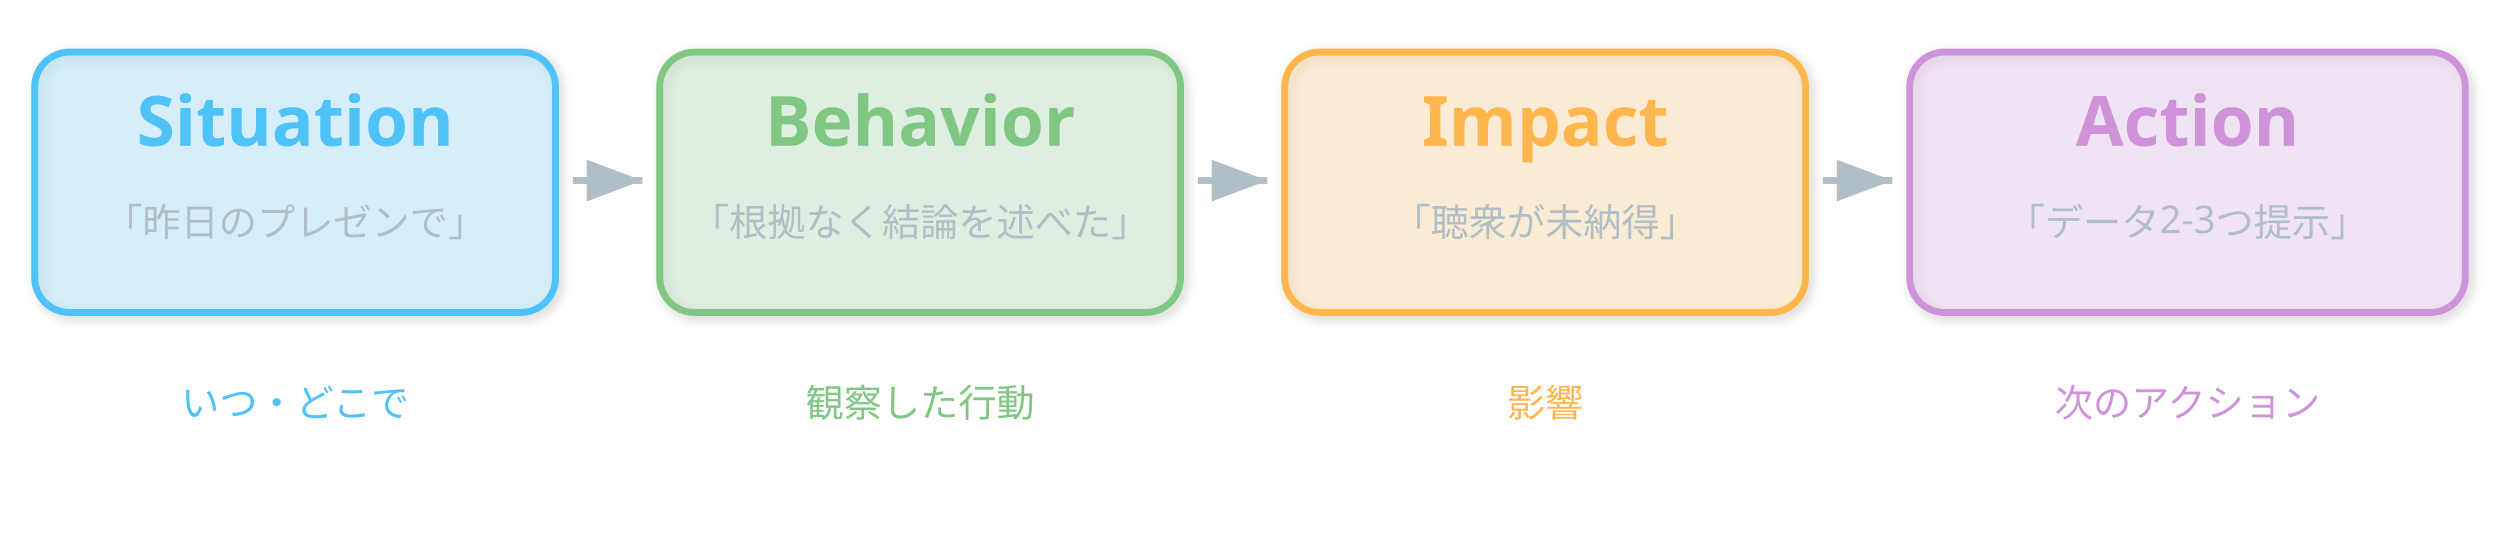
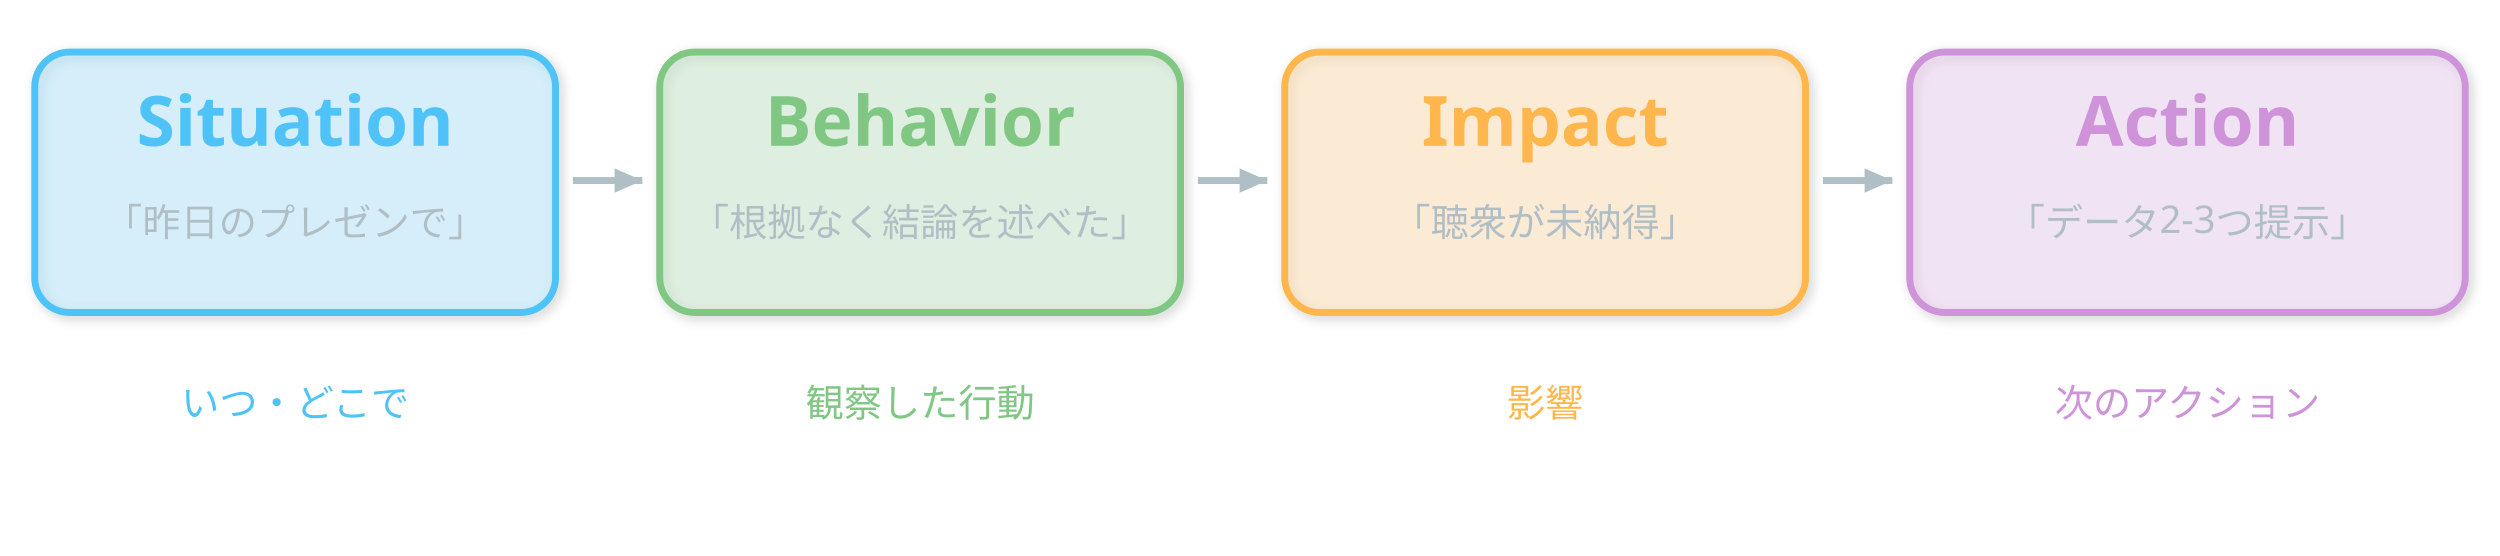
- <svg xmlns="http://www.w3.org/2000/svg" viewBox="0 0 720 160">
-   <defs>
-     <filter id="fs2">
-       <feDropShadow dx="1" dy="1" stdDeviation="1.5" flood-opacity="0.2" />
-     </filter>
-     <marker id="arr2" markerWidth="8" markerHeight="6" refX="8" refY="3" orient="auto">
-       <path d="M0,0 L8,3 L0,6" fill="#b0bec5" />
-     </marker>
-   </defs>
-   <rect x="10" y="15" width="150" height="75" rx="10" fill="rgba(79,195,247,0.2)" stroke="#4fc3f7" stroke-width="2" filter="url(#fs2)" />
+ <svg xmlns="http://www.w3.org/2000/svg" viewBox="0 0 720 160" style="max-height:70vh;max-width:100%;display:block;margin:0 auto;letter-spacing:0">
+   <rect x="10" y="15" width="150" height="75" rx="10" fill="rgba(79,195,247,0.2)" stroke="#4fc3f7" stroke-width="2" style="filter: drop-shadow(1px 1px 1.5px rgba(0,0,0,0.2))" />
  <text x="85" y="42" text-anchor="middle" fill="#4fc3f7" font-size="20" font-weight="bold" font-family="sans-serif">Situation</text>
  <text x="85" y="68" text-anchor="middle" fill="#b0bec5" font-size="11" font-family="sans-serif">「昨日のプレゼンで」</text>
-   <line x1="165" y1="52" x2="185" y2="52" stroke="#b0bec5" stroke-width="2" marker-end="url(#arr2)" />
-   <rect x="190" y="15" width="150" height="75" rx="10" fill="rgba(129,199,132,0.2)" stroke="#81c784" stroke-width="2" filter="url(#fs2)" />
+   <line x1="165" y1="52" x2="185" y2="52" stroke="#b0bec5" stroke-width="2" />
+   <polygon points="185,52 177,48.5 177,55.5" fill="#b0bec5" />
+   <rect x="190" y="15" width="150" height="75" rx="10" fill="rgba(129,199,132,0.2)" stroke="#81c784" stroke-width="2" style="filter: drop-shadow(1px 1px 1.5px rgba(0,0,0,0.2))" />
  <text x="265" y="42" text-anchor="middle" fill="#81c784" font-size="20" font-weight="bold" font-family="sans-serif">Behavior</text>
  <text x="265" y="68" text-anchor="middle" fill="#b0bec5" font-size="11" font-family="sans-serif">「根拠なく結論を述べた」</text>
-   <line x1="345" y1="52" x2="365" y2="52" stroke="#b0bec5" stroke-width="2" marker-end="url(#arr2)" />
-   <rect x="370" y="15" width="150" height="75" rx="10" fill="rgba(255,183,77,0.2)" stroke="#ffb74d" stroke-width="2" filter="url(#fs2)" />
+   <line x1="345" y1="52" x2="365" y2="52" stroke="#b0bec5" stroke-width="2" />
+   <polygon points="365,52 357,48.5 357,55.5" fill="#b0bec5" />
+   <rect x="370" y="15" width="150" height="75" rx="10" fill="rgba(255,183,77,0.2)" stroke="#ffb74d" stroke-width="2" style="filter: drop-shadow(1px 1px 1.5px rgba(0,0,0,0.2))" />
  <text x="445" y="42" text-anchor="middle" fill="#ffb74d" font-size="20" font-weight="bold" font-family="sans-serif">Impact</text>
  <text x="445" y="68" text-anchor="middle" fill="#b0bec5" font-size="11" font-family="sans-serif">「聴衆が未納得」</text>
-   <line x1="525" y1="52" x2="545" y2="52" stroke="#b0bec5" stroke-width="2" marker-end="url(#arr2)" />
-   <rect x="550" y="15" width="160" height="75" rx="10" fill="rgba(206,147,216,0.2)" stroke="#ce93d8" stroke-width="2" filter="url(#fs2)" />
+   <line x1="525" y1="52" x2="545" y2="52" stroke="#b0bec5" stroke-width="2" />
+   <polygon points="545,52 537,48.5 537,55.5" fill="#b0bec5" />
+   <rect x="550" y="15" width="160" height="75" rx="10" fill="rgba(206,147,216,0.2)" stroke="#ce93d8" stroke-width="2" style="filter: drop-shadow(1px 1px 1.5px rgba(0,0,0,0.2))" />
  <text x="630" y="42" text-anchor="middle" fill="#ce93d8" font-size="20" font-weight="bold" font-family="sans-serif">Action</text>
  <text x="630" y="68" text-anchor="middle" fill="#b0bec5" font-size="11" font-family="sans-serif">「データ2-3つ提示」</text>
  <text x="85" y="120" text-anchor="middle" fill="#4fc3f7" font-size="11" font-family="sans-serif">いつ・どこで</text>
  <text x="265" y="120" text-anchor="middle" fill="#81c784" font-size="11" font-family="sans-serif">観察した行動</text>
  <text x="445" y="120" text-anchor="middle" fill="#ffb74d" font-size="11" font-family="sans-serif">影響</text>
  <text x="630" y="120" text-anchor="middle" fill="#ce93d8" font-size="11" font-family="sans-serif">次のアクション</text>
</svg>
